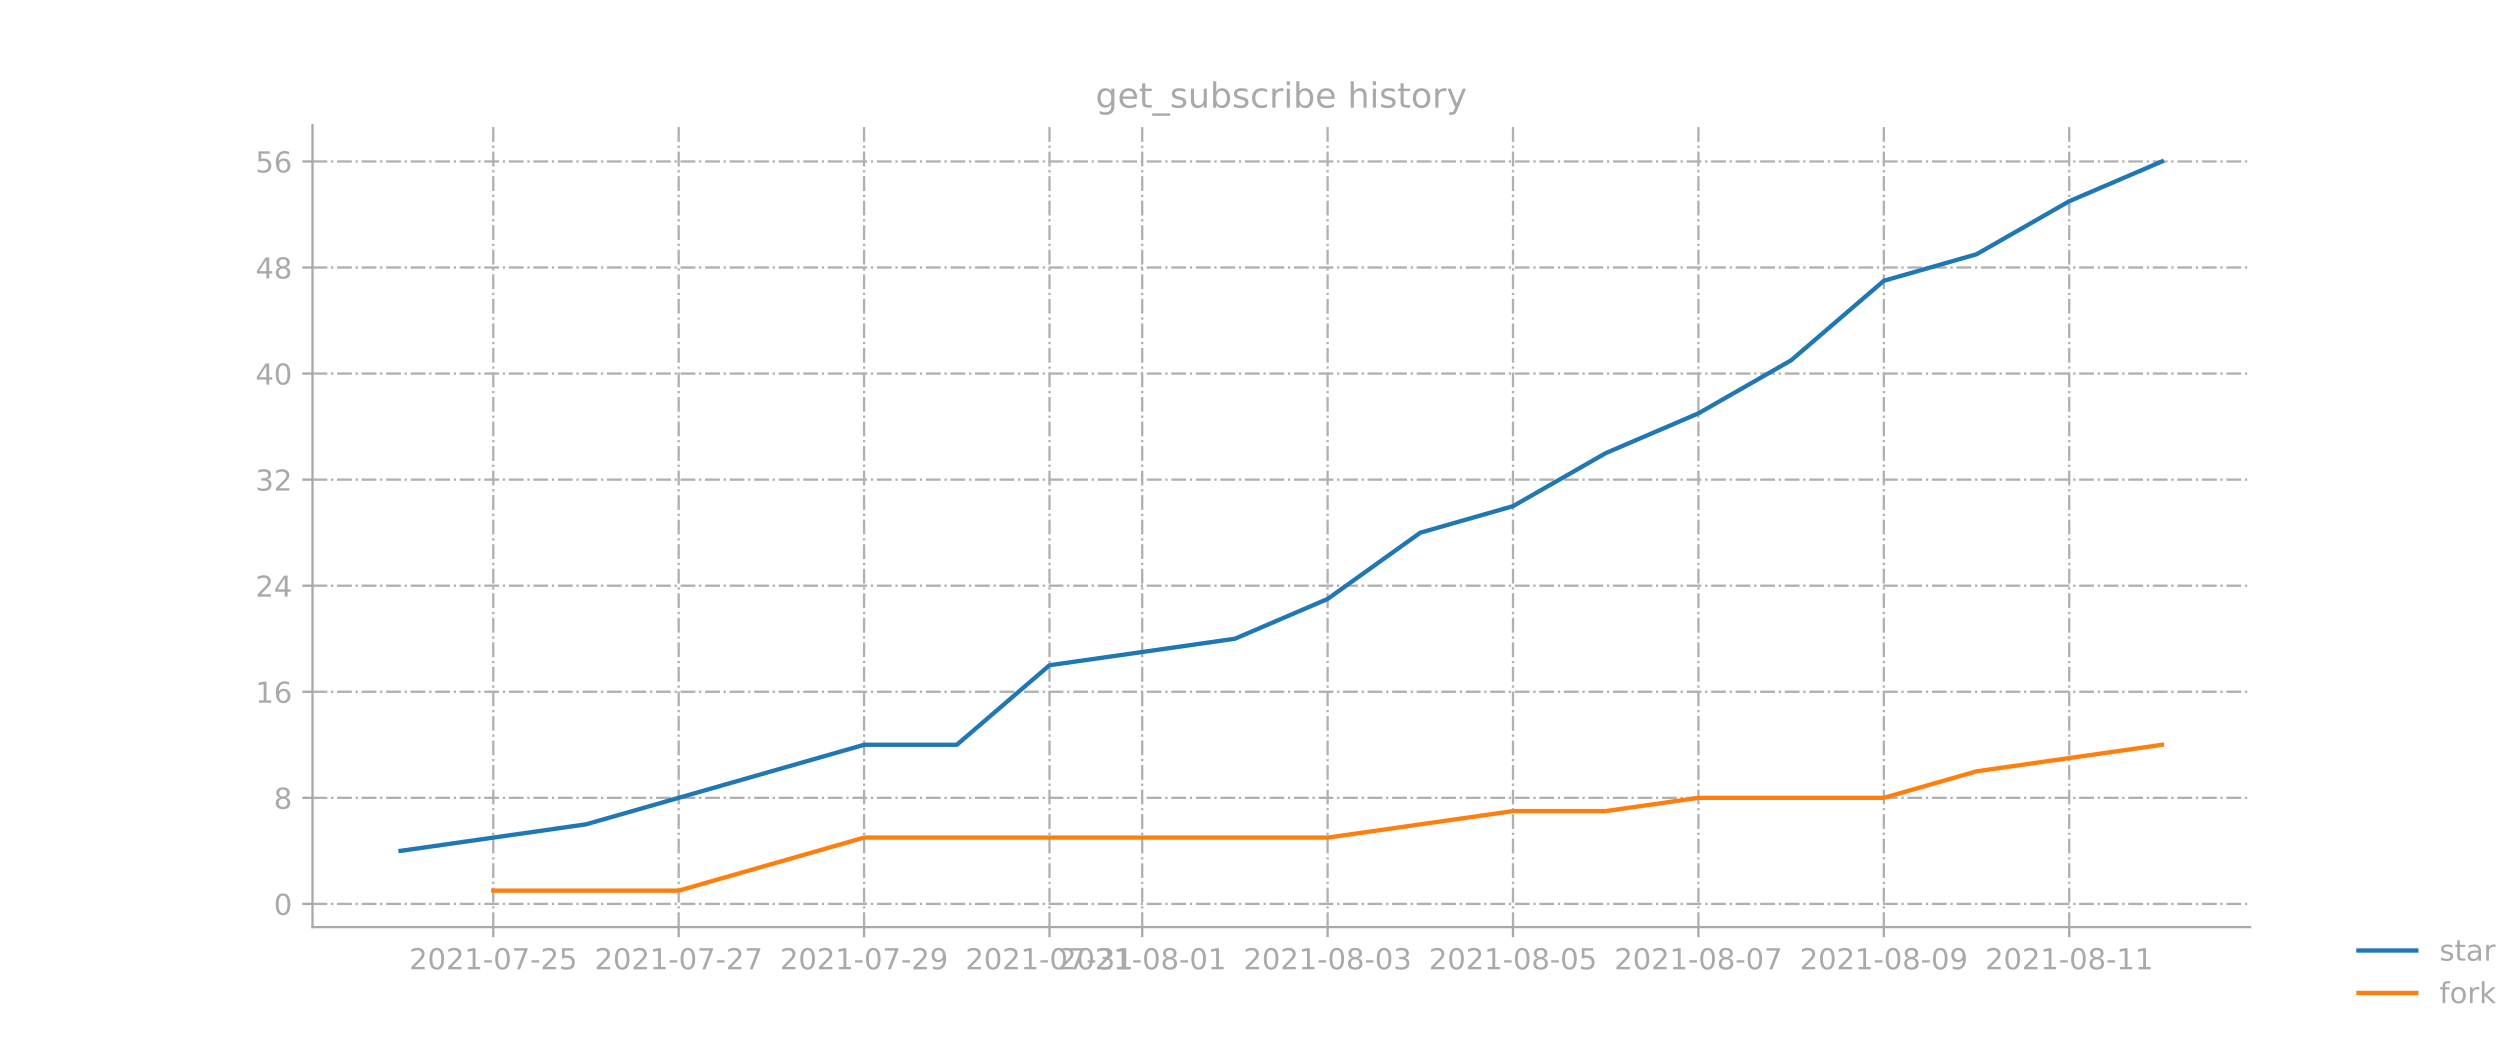
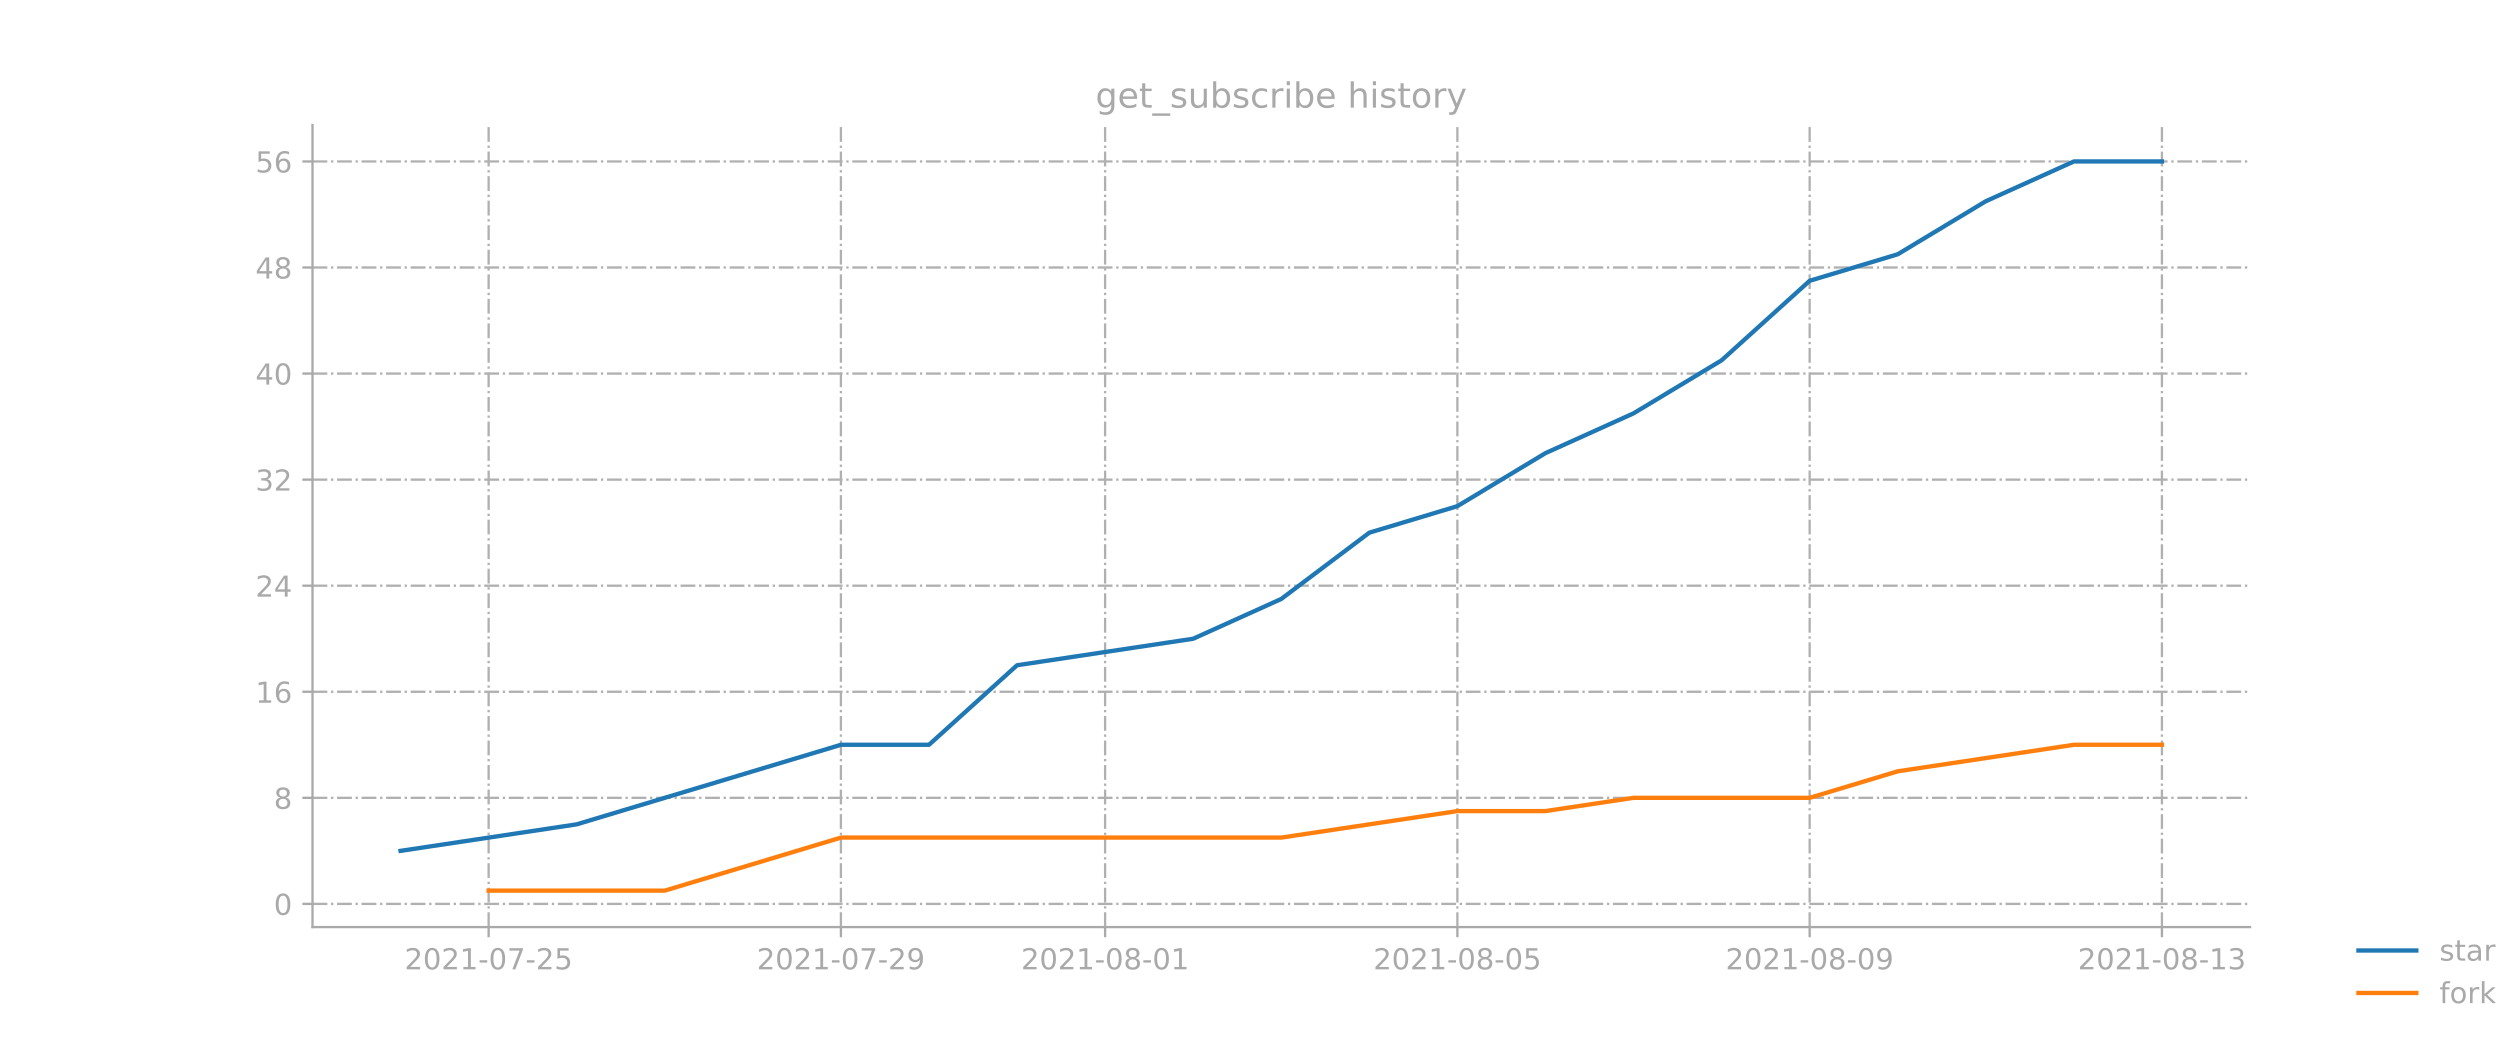
<svg xmlns="http://www.w3.org/2000/svg" xmlns:xlink="http://www.w3.org/1999/xlink" height="360pt" version="1.1" viewBox="0 0 864 360" width="864pt">
  <defs>
    <style type="text/css">*{stroke-linecap:butt;stroke-linejoin:round;}</style>
  </defs>
  <g id="figure_1">
    <g id="patch_1">
      <path d="M 0 360  L 864 360  L 864 0  L 0 0  z " style="fill:none;opacity:0;" />
    </g>
    <g id="axes_1">
      <g id="patch_2">
        <path d="M 108 320.4  L 777.6 320.4  L 777.6 43.2  L 108 43.2  z " style="fill:none;opacity:0;" />
      </g>
      <g id="matplotlib.axis_1">
        <g id="xtick_1">
          <g id="line2d_1">
-             <path clip-path="url(#p964bdf2695)" d="M 170.475 320.4  L 170.475 43.2  " style="fill:none;stroke:#b0b0b0;stroke-dasharray:5.12,1.28,0.8,1.28;stroke-dashoffset:0;stroke-width:0.8;" />
+             <path clip-path="url(#p7222d922f2)" d="M 168.873 320.4  L 168.873 43.2  " style="fill:none;stroke:#b0b0b0;stroke-dasharray:5.12,1.28,0.8,1.28;stroke-dashoffset:0;stroke-width:0.8;" />
          </g>
          <g id="line2d_2">
            <defs>
-               <path d="M 0 0  L 0 3.5  " id="m63ff0eae52" style="stroke:#a9a9a9;stroke-width:0.8;" />
+               <path d="M 0 0  L 0 3.5  " id="m8712dd40a4" style="stroke:#a9a9a9;stroke-width:0.8;" />
            </defs>
            <g>
-               <use style="fill:#a9a9a9;stroke:#a9a9a9;stroke-width:0.8;" x="170.475" xlink:href="#m63ff0eae52" y="320.4" />
+               <use style="fill:#a9a9a9;stroke:#a9a9a9;stroke-width:0.8;" x="168.873" xlink:href="#m8712dd40a4" y="320.4" />
            </g>
          </g>
          <g id="text_1">
-             <g style="fill:#a9a9a9;" transform="translate(141.4168 334.9984)scale(0.1 -0.1)">
+             <g style="fill:#a9a9a9;" transform="translate(139.8149 334.9984)scale(0.1 -0.1)">
              <defs>
                <path d="M 1228 531  L 3431 531  L 3431 0  L 469 0  L 469 531  Q 828 903 1448 1529  Q 2069 2156 2228 2338  Q 2531 2678 2651 2914  Q 2772 3150 2772 3378  Q 2772 3750 2511 3984  Q 2250 4219 1831 4219  Q 1534 4219 1204 4116  Q 875 4013 500 3803  L 500 4441  Q 881 4594 1212 4672  Q 1544 4750 1819 4750  Q 2544 4750 2975 4387  Q 3406 4025 3406 3419  Q 3406 3131 3298 2873  Q 3191 2616 2906 2266  Q 2828 2175 2409 1742  Q 1991 1309 1228 531  z " id="DejaVuSans-32" transform="scale(0.015625)" />
                <path d="M 2034 4250  Q 1547 4250 1301 3770  Q 1056 3291 1056 2328  Q 1056 1369 1301 889  Q 1547 409 2034 409  Q 2525 409 2770 889  Q 3016 1369 3016 2328  Q 3016 3291 2770 3770  Q 2525 4250 2034 4250  z M 2034 4750  Q 2819 4750 3233 4129  Q 3647 3509 3647 2328  Q 3647 1150 3233 529  Q 2819 -91 2034 -91  Q 1250 -91 836 529  Q 422 1150 422 2328  Q 422 3509 836 4129  Q 1250 4750 2034 4750  z " id="DejaVuSans-30" transform="scale(0.015625)" />
                <path d="M 794 531  L 1825 531  L 1825 4091  L 703 3866  L 703 4441  L 1819 4666  L 2450 4666  L 2450 531  L 3481 531  L 3481 0  L 794 0  L 794 531  z " id="DejaVuSans-31" transform="scale(0.015625)" />
                <path d="M 313 2009  L 1997 2009  L 1997 1497  L 313 1497  L 313 2009  z " id="DejaVuSans-2d" transform="scale(0.015625)" />
                <path d="M 525 4666  L 3525 4666  L 3525 4397  L 1831 0  L 1172 0  L 2766 4134  L 525 4134  L 525 4666  z " id="DejaVuSans-37" transform="scale(0.015625)" />
                <path d="M 691 4666  L 3169 4666  L 3169 4134  L 1269 4134  L 1269 2991  Q 1406 3038 1543 3061  Q 1681 3084 1819 3084  Q 2600 3084 3056 2656  Q 3513 2228 3513 1497  Q 3513 744 3044 326  Q 2575 -91 1722 -91  Q 1428 -91 1123 -41  Q 819 9 494 109  L 494 744  Q 775 591 1075 516  Q 1375 441 1709 441  Q 2250 441 2565 725  Q 2881 1009 2881 1497  Q 2881 1984 2565 2268  Q 2250 2553 1709 2553  Q 1456 2553 1204 2497  Q 953 2441 691 2322  L 691 4666  z " id="DejaVuSans-35" transform="scale(0.015625)" />
              </defs>
              <use xlink:href="#DejaVuSans-32" />
              <use x="63.623" xlink:href="#DejaVuSans-30" />
              <use x="127.246" xlink:href="#DejaVuSans-32" />
              <use x="190.869" xlink:href="#DejaVuSans-31" />
              <use x="254.492" xlink:href="#DejaVuSans-2d" />
              <use x="290.576" xlink:href="#DejaVuSans-30" />
              <use x="354.199" xlink:href="#DejaVuSans-37" />
              <use x="417.822" xlink:href="#DejaVuSans-2d" />
              <use x="453.906" xlink:href="#DejaVuSans-32" />
              <use x="517.529" xlink:href="#DejaVuSans-35" />
            </g>
          </g>
        </g>
        <g id="xtick_2">
          <g id="line2d_3">
-             <path clip-path="url(#p964bdf2695)" d="M 234.551 320.4  L 234.551 43.2  " style="fill:none;stroke:#b0b0b0;stroke-dasharray:5.12,1.28,0.8,1.28;stroke-dashoffset:0;stroke-width:0.8;" />
+             <path clip-path="url(#p7222d922f2)" d="M 290.618 320.4  L 290.618 43.2  " style="fill:none;stroke:#b0b0b0;stroke-dasharray:5.12,1.28,0.8,1.28;stroke-dashoffset:0;stroke-width:0.8;" />
          </g>
          <g id="line2d_4">
            <g>
-               <use style="fill:#a9a9a9;stroke:#a9a9a9;stroke-width:0.8;" x="234.551" xlink:href="#m63ff0eae52" y="320.4" />
+               <use style="fill:#a9a9a9;stroke:#a9a9a9;stroke-width:0.8;" x="290.618" xlink:href="#m8712dd40a4" y="320.4" />
            </g>
          </g>
          <g id="text_2">
-             <g style="fill:#a9a9a9;" transform="translate(205.4934 334.9984)scale(0.1 -0.1)">
+             <g style="fill:#a9a9a9;" transform="translate(261.5604 334.9984)scale(0.1 -0.1)">
+               <defs>
+                 <path d="M 703 97  L 703 672  Q 941 559 1184 500  Q 1428 441 1663 441  Q 2288 441 2617 861  Q 2947 1281 2994 2138  Q 2813 1869 2534 1725  Q 2256 1581 1919 1581  Q 1219 1581 811 2004  Q 403 2428 403 3163  Q 403 3881 828 4315  Q 1253 4750 1959 4750  Q 2769 4750 3195 4129  Q 3622 3509 3622 2328  Q 3622 1225 3098 567  Q 2575 -91 1691 -91  Q 1453 -91 1209 -44  Q 966 3 703 97  z M 1959 2075  Q 2384 2075 2632 2365  Q 2881 2656 2881 3163  Q 2881 3666 2632 3958  Q 2384 4250 1959 4250  Q 1534 4250 1286 3958  Q 1038 3666 1038 3163  Q 1038 2656 1286 2365  Q 1534 2075 1959 2075  z " id="DejaVuSans-39" transform="scale(0.015625)" />
+               </defs>
              <use xlink:href="#DejaVuSans-32" />
              <use x="63.623" xlink:href="#DejaVuSans-30" />
              <use x="127.246" xlink:href="#DejaVuSans-32" />
              <use x="190.869" xlink:href="#DejaVuSans-31" />
              <use x="254.492" xlink:href="#DejaVuSans-2d" />
              <use x="290.576" xlink:href="#DejaVuSans-30" />
              <use x="354.199" xlink:href="#DejaVuSans-37" />
              <use x="417.822" xlink:href="#DejaVuSans-2d" />
              <use x="453.906" xlink:href="#DejaVuSans-32" />
-               <use x="517.529" xlink:href="#DejaVuSans-37" />
+               <use x="517.529" xlink:href="#DejaVuSans-39" />
            </g>
          </g>
        </g>
        <g id="xtick_3">
          <g id="line2d_5">
-             <path clip-path="url(#p964bdf2695)" d="M 298.628 320.4  L 298.628 43.2  " style="fill:none;stroke:#b0b0b0;stroke-dasharray:5.12,1.28,0.8,1.28;stroke-dashoffset:0;stroke-width:0.8;" />
+             <path clip-path="url(#p7222d922f2)" d="M 381.927 320.4  L 381.927 43.2  " style="fill:none;stroke:#b0b0b0;stroke-dasharray:5.12,1.28,0.8,1.28;stroke-dashoffset:0;stroke-width:0.8;" />
          </g>
          <g id="line2d_6">
            <g>
-               <use style="fill:#a9a9a9;stroke:#a9a9a9;stroke-width:0.8;" x="298.628" xlink:href="#m63ff0eae52" y="320.4" />
+               <use style="fill:#a9a9a9;stroke:#a9a9a9;stroke-width:0.8;" x="381.927" xlink:href="#m8712dd40a4" y="320.4" />
            </g>
          </g>
          <g id="text_3">
-             <g style="fill:#a9a9a9;" transform="translate(269.5699 334.9984)scale(0.1 -0.1)">
-               <defs>
-                 <path d="M 703 97  L 703 672  Q 941 559 1184 500  Q 1428 441 1663 441  Q 2288 441 2617 861  Q 2947 1281 2994 2138  Q 2813 1869 2534 1725  Q 2256 1581 1919 1581  Q 1219 1581 811 2004  Q 403 2428 403 3163  Q 403 3881 828 4315  Q 1253 4750 1959 4750  Q 2769 4750 3195 4129  Q 3622 3509 3622 2328  Q 3622 1225 3098 567  Q 2575 -91 1691 -91  Q 1453 -91 1209 -44  Q 966 3 703 97  z M 1959 2075  Q 2384 2075 2632 2365  Q 2881 2656 2881 3163  Q 2881 3666 2632 3958  Q 2384 4250 1959 4250  Q 1534 4250 1286 3958  Q 1038 3666 1038 3163  Q 1038 2656 1286 2365  Q 1534 2075 1959 2075  z " id="DejaVuSans-39" transform="scale(0.015625)" />
-               </defs>
-               <use xlink:href="#DejaVuSans-32" />
-               <use x="63.623" xlink:href="#DejaVuSans-30" />
-               <use x="127.246" xlink:href="#DejaVuSans-32" />
-               <use x="190.869" xlink:href="#DejaVuSans-31" />
-               <use x="254.492" xlink:href="#DejaVuSans-2d" />
-               <use x="290.576" xlink:href="#DejaVuSans-30" />
-               <use x="354.199" xlink:href="#DejaVuSans-37" />
-               <use x="417.822" xlink:href="#DejaVuSans-2d" />
-               <use x="453.906" xlink:href="#DejaVuSans-32" />
-               <use x="517.529" xlink:href="#DejaVuSans-39" />
+             <g style="fill:#a9a9a9;" transform="translate(352.8695 334.9984)scale(0.1 -0.1)">
+               <defs>
+                 <path d="M 2034 2216  Q 1584 2216 1326 1975  Q 1069 1734 1069 1313  Q 1069 891 1326 650  Q 1584 409 2034 409  Q 2484 409 2743 651  Q 3003 894 3003 1313  Q 3003 1734 2745 1975  Q 2488 2216 2034 2216  z M 1403 2484  Q 997 2584 770 2862  Q 544 3141 544 3541  Q 544 4100 942 4425  Q 1341 4750 2034 4750  Q 2731 4750 3128 4425  Q 3525 4100 3525 3541  Q 3525 3141 3298 2862  Q 3072 2584 2669 2484  Q 3125 2378 3379 2068  Q 3634 1759 3634 1313  Q 3634 634 3220 271  Q 2806 -91 2034 -91  Q 1263 -91 848 271  Q 434 634 434 1313  Q 434 1759 690 2068  Q 947 2378 1403 2484  z M 1172 3481  Q 1172 3119 1398 2916  Q 1625 2713 2034 2713  Q 2441 2713 2670 2916  Q 2900 3119 2900 3481  Q 2900 3844 2670 4047  Q 2441 4250 2034 4250  Q 1625 4250 1398 4047  Q 1172 3844 1172 3481  z " id="DejaVuSans-38" transform="scale(0.015625)" />
+               </defs>
+               <use xlink:href="#DejaVuSans-32" />
+               <use x="63.623" xlink:href="#DejaVuSans-30" />
+               <use x="127.246" xlink:href="#DejaVuSans-32" />
+               <use x="190.869" xlink:href="#DejaVuSans-31" />
+               <use x="254.492" xlink:href="#DejaVuSans-2d" />
+               <use x="290.576" xlink:href="#DejaVuSans-30" />
+               <use x="354.199" xlink:href="#DejaVuSans-38" />
+               <use x="417.822" xlink:href="#DejaVuSans-2d" />
+               <use x="453.906" xlink:href="#DejaVuSans-30" />
+               <use x="517.529" xlink:href="#DejaVuSans-31" />
            </g>
          </g>
        </g>
        <g id="xtick_4">
          <g id="line2d_7">
-             <path clip-path="url(#p964bdf2695)" d="M 362.704 320.4  L 362.704 43.2  " style="fill:none;stroke:#b0b0b0;stroke-dasharray:5.12,1.28,0.8,1.28;stroke-dashoffset:0;stroke-width:0.8;" />
+             <path clip-path="url(#p7222d922f2)" d="M 503.673 320.4  L 503.673 43.2  " style="fill:none;stroke:#b0b0b0;stroke-dasharray:5.12,1.28,0.8,1.28;stroke-dashoffset:0;stroke-width:0.8;" />
          </g>
          <g id="line2d_8">
            <g>
-               <use style="fill:#a9a9a9;stroke:#a9a9a9;stroke-width:0.8;" x="362.704" xlink:href="#m63ff0eae52" y="320.4" />
+               <use style="fill:#a9a9a9;stroke:#a9a9a9;stroke-width:0.8;" x="503.673" xlink:href="#m8712dd40a4" y="320.4" />
            </g>
          </g>
          <g id="text_4">
-             <g style="fill:#a9a9a9;" transform="translate(333.6465 334.9984)scale(0.1 -0.1)">
-               <defs>
-                 <path d="M 2597 2516  Q 3050 2419 3304 2112  Q 3559 1806 3559 1356  Q 3559 666 3084 287  Q 2609 -91 1734 -91  Q 1441 -91 1130 -33  Q 819 25 488 141  L 488 750  Q 750 597 1062 519  Q 1375 441 1716 441  Q 2309 441 2620 675  Q 2931 909 2931 1356  Q 2931 1769 2642 2001  Q 2353 2234 1838 2234  L 1294 2234  L 1294 2753  L 1863 2753  Q 2328 2753 2575 2939  Q 2822 3125 2822 3475  Q 2822 3834 2567 4026  Q 2313 4219 1838 4219  Q 1578 4219 1281 4162  Q 984 4106 628 3988  L 628 4550  Q 988 4650 1302 4700  Q 1616 4750 1894 4750  Q 2613 4750 3031 4423  Q 3450 4097 3450 3541  Q 3450 3153 3228 2886  Q 3006 2619 2597 2516  z " id="DejaVuSans-33" transform="scale(0.015625)" />
-               </defs>
-               <use xlink:href="#DejaVuSans-32" />
-               <use x="63.623" xlink:href="#DejaVuSans-30" />
-               <use x="127.246" xlink:href="#DejaVuSans-32" />
-               <use x="190.869" xlink:href="#DejaVuSans-31" />
-               <use x="254.492" xlink:href="#DejaVuSans-2d" />
-               <use x="290.576" xlink:href="#DejaVuSans-30" />
-               <use x="354.199" xlink:href="#DejaVuSans-37" />
-               <use x="417.822" xlink:href="#DejaVuSans-2d" />
-               <use x="453.906" xlink:href="#DejaVuSans-33" />
-               <use x="517.529" xlink:href="#DejaVuSans-31" />
+             <g style="fill:#a9a9a9;" transform="translate(474.6149 334.9984)scale(0.1 -0.1)">
+               <use xlink:href="#DejaVuSans-32" />
+               <use x="63.623" xlink:href="#DejaVuSans-30" />
+               <use x="127.246" xlink:href="#DejaVuSans-32" />
+               <use x="190.869" xlink:href="#DejaVuSans-31" />
+               <use x="254.492" xlink:href="#DejaVuSans-2d" />
+               <use x="290.576" xlink:href="#DejaVuSans-30" />
+               <use x="354.199" xlink:href="#DejaVuSans-38" />
+               <use x="417.822" xlink:href="#DejaVuSans-2d" />
+               <use x="453.906" xlink:href="#DejaVuSans-30" />
+               <use x="517.529" xlink:href="#DejaVuSans-35" />
            </g>
          </g>
        </g>
        <g id="xtick_5">
          <g id="line2d_9">
-             <path clip-path="url(#p964bdf2695)" d="M 394.743 320.4  L 394.743 43.2  " style="fill:none;stroke:#b0b0b0;stroke-dasharray:5.12,1.28,0.8,1.28;stroke-dashoffset:0;stroke-width:0.8;" />
+             <path clip-path="url(#p7222d922f2)" d="M 625.418 320.4  L 625.418 43.2  " style="fill:none;stroke:#b0b0b0;stroke-dasharray:5.12,1.28,0.8,1.28;stroke-dashoffset:0;stroke-width:0.8;" />
          </g>
          <g id="line2d_10">
            <g>
-               <use style="fill:#a9a9a9;stroke:#a9a9a9;stroke-width:0.8;" x="394.743" xlink:href="#m63ff0eae52" y="320.4" />
+               <use style="fill:#a9a9a9;stroke:#a9a9a9;stroke-width:0.8;" x="625.418" xlink:href="#m8712dd40a4" y="320.4" />
            </g>
          </g>
          <g id="text_5">
-             <g style="fill:#a9a9a9;" transform="translate(365.6848 334.9984)scale(0.1 -0.1)">
-               <defs>
-                 <path d="M 2034 2216  Q 1584 2216 1326 1975  Q 1069 1734 1069 1313  Q 1069 891 1326 650  Q 1584 409 2034 409  Q 2484 409 2743 651  Q 3003 894 3003 1313  Q 3003 1734 2745 1975  Q 2488 2216 2034 2216  z M 1403 2484  Q 997 2584 770 2862  Q 544 3141 544 3541  Q 544 4100 942 4425  Q 1341 4750 2034 4750  Q 2731 4750 3128 4425  Q 3525 4100 3525 3541  Q 3525 3141 3298 2862  Q 3072 2584 2669 2484  Q 3125 2378 3379 2068  Q 3634 1759 3634 1313  Q 3634 634 3220 271  Q 2806 -91 2034 -91  Q 1263 -91 848 271  Q 434 634 434 1313  Q 434 1759 690 2068  Q 947 2378 1403 2484  z M 1172 3481  Q 1172 3119 1398 2916  Q 1625 2713 2034 2713  Q 2441 2713 2670 2916  Q 2900 3119 2900 3481  Q 2900 3844 2670 4047  Q 2441 4250 2034 4250  Q 1625 4250 1398 4047  Q 1172 3844 1172 3481  z " id="DejaVuSans-38" transform="scale(0.015625)" />
-               </defs>
+             <g style="fill:#a9a9a9;" transform="translate(596.3604 334.9984)scale(0.1 -0.1)">
              <use xlink:href="#DejaVuSans-32" />
              <use x="63.623" xlink:href="#DejaVuSans-30" />
              <use x="127.246" xlink:href="#DejaVuSans-32" />
              <use x="190.869" xlink:href="#DejaVuSans-31" />
              <use x="254.492" xlink:href="#DejaVuSans-2d" />
              <use x="290.576" xlink:href="#DejaVuSans-30" />
              <use x="354.199" xlink:href="#DejaVuSans-38" />
              <use x="417.822" xlink:href="#DejaVuSans-2d" />
              <use x="453.906" xlink:href="#DejaVuSans-30" />
-               <use x="517.529" xlink:href="#DejaVuSans-31" />
+               <use x="517.529" xlink:href="#DejaVuSans-39" />
            </g>
          </g>
        </g>
        <g id="xtick_6">
          <g id="line2d_11">
-             <path clip-path="url(#p964bdf2695)" d="M 458.819 320.4  L 458.819 43.2  " style="fill:none;stroke:#b0b0b0;stroke-dasharray:5.12,1.28,0.8,1.28;stroke-dashoffset:0;stroke-width:0.8;" />
+             <path clip-path="url(#p7222d922f2)" d="M 747.164 320.4  L 747.164 43.2  " style="fill:none;stroke:#b0b0b0;stroke-dasharray:5.12,1.28,0.8,1.28;stroke-dashoffset:0;stroke-width:0.8;" />
          </g>
          <g id="line2d_12">
            <g>
-               <use style="fill:#a9a9a9;stroke:#a9a9a9;stroke-width:0.8;" x="458.819" xlink:href="#m63ff0eae52" y="320.4" />
+               <use style="fill:#a9a9a9;stroke:#a9a9a9;stroke-width:0.8;" x="747.164" xlink:href="#m8712dd40a4" y="320.4" />
            </g>
          </g>
          <g id="text_6">
-             <g style="fill:#a9a9a9;" transform="translate(429.7613 334.9984)scale(0.1 -0.1)">
+             <g style="fill:#a9a9a9;" transform="translate(718.1058 334.9984)scale(0.1 -0.1)">
+               <defs>
+                 <path d="M 2597 2516  Q 3050 2419 3304 2112  Q 3559 1806 3559 1356  Q 3559 666 3084 287  Q 2609 -91 1734 -91  Q 1441 -91 1130 -33  Q 819 25 488 141  L 488 750  Q 750 597 1062 519  Q 1375 441 1716 441  Q 2309 441 2620 675  Q 2931 909 2931 1356  Q 2931 1769 2642 2001  Q 2353 2234 1838 2234  L 1294 2234  L 1294 2753  L 1863 2753  Q 2328 2753 2575 2939  Q 2822 3125 2822 3475  Q 2822 3834 2567 4026  Q 2313 4219 1838 4219  Q 1578 4219 1281 4162  Q 984 4106 628 3988  L 628 4550  Q 988 4650 1302 4700  Q 1616 4750 1894 4750  Q 2613 4750 3031 4423  Q 3450 4097 3450 3541  Q 3450 3153 3228 2886  Q 3006 2619 2597 2516  z " id="DejaVuSans-33" transform="scale(0.015625)" />
+               </defs>
              <use xlink:href="#DejaVuSans-32" />
              <use x="63.623" xlink:href="#DejaVuSans-30" />
              <use x="127.246" xlink:href="#DejaVuSans-32" />
              <use x="190.869" xlink:href="#DejaVuSans-31" />
              <use x="254.492" xlink:href="#DejaVuSans-2d" />
              <use x="290.576" xlink:href="#DejaVuSans-30" />
              <use x="354.199" xlink:href="#DejaVuSans-38" />
              <use x="417.822" xlink:href="#DejaVuSans-2d" />
-               <use x="453.906" xlink:href="#DejaVuSans-30" />
+               <use x="453.906" xlink:href="#DejaVuSans-31" />
              <use x="517.529" xlink:href="#DejaVuSans-33" />
-             </g>
-           </g>
-         </g>
-         <g id="xtick_7">
-           <g id="line2d_13">
-             <path clip-path="url(#p964bdf2695)" d="M 522.896 320.4  L 522.896 43.2  " style="fill:none;stroke:#b0b0b0;stroke-dasharray:5.12,1.28,0.8,1.28;stroke-dashoffset:0;stroke-width:0.8;" />
-           </g>
-           <g id="line2d_14">
-             <g>
-               <use style="fill:#a9a9a9;stroke:#a9a9a9;stroke-width:0.8;" x="522.896" xlink:href="#m63ff0eae52" y="320.4" />
-             </g>
-           </g>
-           <g id="text_7">
-             <g style="fill:#a9a9a9;" transform="translate(493.8379 334.9984)scale(0.1 -0.1)">
-               <use xlink:href="#DejaVuSans-32" />
-               <use x="63.623" xlink:href="#DejaVuSans-30" />
-               <use x="127.246" xlink:href="#DejaVuSans-32" />
-               <use x="190.869" xlink:href="#DejaVuSans-31" />
-               <use x="254.492" xlink:href="#DejaVuSans-2d" />
-               <use x="290.576" xlink:href="#DejaVuSans-30" />
-               <use x="354.199" xlink:href="#DejaVuSans-38" />
-               <use x="417.822" xlink:href="#DejaVuSans-2d" />
-               <use x="453.906" xlink:href="#DejaVuSans-30" />
-               <use x="517.529" xlink:href="#DejaVuSans-35" />
-             </g>
-           </g>
-         </g>
-         <g id="xtick_8">
-           <g id="line2d_15">
-             <path clip-path="url(#p964bdf2695)" d="M 586.972 320.4  L 586.972 43.2  " style="fill:none;stroke:#b0b0b0;stroke-dasharray:5.12,1.28,0.8,1.28;stroke-dashoffset:0;stroke-width:0.8;" />
-           </g>
-           <g id="line2d_16">
-             <g>
-               <use style="fill:#a9a9a9;stroke:#a9a9a9;stroke-width:0.8;" x="586.972" xlink:href="#m63ff0eae52" y="320.4" />
-             </g>
-           </g>
-           <g id="text_8">
-             <g style="fill:#a9a9a9;" transform="translate(557.9144 334.9984)scale(0.1 -0.1)">
-               <use xlink:href="#DejaVuSans-32" />
-               <use x="63.623" xlink:href="#DejaVuSans-30" />
-               <use x="127.246" xlink:href="#DejaVuSans-32" />
-               <use x="190.869" xlink:href="#DejaVuSans-31" />
-               <use x="254.492" xlink:href="#DejaVuSans-2d" />
-               <use x="290.576" xlink:href="#DejaVuSans-30" />
-               <use x="354.199" xlink:href="#DejaVuSans-38" />
-               <use x="417.822" xlink:href="#DejaVuSans-2d" />
-               <use x="453.906" xlink:href="#DejaVuSans-30" />
-               <use x="517.529" xlink:href="#DejaVuSans-37" />
-             </g>
-           </g>
-         </g>
-         <g id="xtick_9">
-           <g id="line2d_17">
-             <path clip-path="url(#p964bdf2695)" d="M 651.049 320.4  L 651.049 43.2  " style="fill:none;stroke:#b0b0b0;stroke-dasharray:5.12,1.28,0.8,1.28;stroke-dashoffset:0;stroke-width:0.8;" />
-           </g>
-           <g id="line2d_18">
-             <g>
-               <use style="fill:#a9a9a9;stroke:#a9a9a9;stroke-width:0.8;" x="651.049" xlink:href="#m63ff0eae52" y="320.4" />
-             </g>
-           </g>
-           <g id="text_9">
-             <g style="fill:#a9a9a9;" transform="translate(621.991 334.9984)scale(0.1 -0.1)">
-               <use xlink:href="#DejaVuSans-32" />
-               <use x="63.623" xlink:href="#DejaVuSans-30" />
-               <use x="127.246" xlink:href="#DejaVuSans-32" />
-               <use x="190.869" xlink:href="#DejaVuSans-31" />
-               <use x="254.492" xlink:href="#DejaVuSans-2d" />
-               <use x="290.576" xlink:href="#DejaVuSans-30" />
-               <use x="354.199" xlink:href="#DejaVuSans-38" />
-               <use x="417.822" xlink:href="#DejaVuSans-2d" />
-               <use x="453.906" xlink:href="#DejaVuSans-30" />
-               <use x="517.529" xlink:href="#DejaVuSans-39" />
-             </g>
-           </g>
-         </g>
-         <g id="xtick_10">
-           <g id="line2d_19">
-             <path clip-path="url(#p964bdf2695)" d="M 715.125 320.4  L 715.125 43.2  " style="fill:none;stroke:#b0b0b0;stroke-dasharray:5.12,1.28,0.8,1.28;stroke-dashoffset:0;stroke-width:0.8;" />
-           </g>
-           <g id="line2d_20">
-             <g>
-               <use style="fill:#a9a9a9;stroke:#a9a9a9;stroke-width:0.8;" x="715.125" xlink:href="#m63ff0eae52" y="320.4" />
-             </g>
-           </g>
-           <g id="text_10">
-             <g style="fill:#a9a9a9;" transform="translate(686.0675 334.9984)scale(0.1 -0.1)">
-               <use xlink:href="#DejaVuSans-32" />
-               <use x="63.623" xlink:href="#DejaVuSans-30" />
-               <use x="127.246" xlink:href="#DejaVuSans-32" />
-               <use x="190.869" xlink:href="#DejaVuSans-31" />
-               <use x="254.492" xlink:href="#DejaVuSans-2d" />
-               <use x="290.576" xlink:href="#DejaVuSans-30" />
-               <use x="354.199" xlink:href="#DejaVuSans-38" />
-               <use x="417.822" xlink:href="#DejaVuSans-2d" />
-               <use x="453.906" xlink:href="#DejaVuSans-31" />
-               <use x="517.529" xlink:href="#DejaVuSans-31" />
            </g>
          </g>
        </g>
      </g>
      <g id="matplotlib.axis_2">
        <g id="ytick_1">
-           <g id="line2d_21">
-             <path clip-path="url(#p964bdf2695)" d="M 108 312.382  L 777.6 312.382  " style="fill:none;stroke:#b0b0b0;stroke-dasharray:5.12,1.28,0.8,1.28;stroke-dashoffset:0;stroke-width:0.8;" />
-           </g>
-           <g id="line2d_22">
+           <g id="line2d_13">
+             <path clip-path="url(#p7222d922f2)" d="M 108 312.382  L 777.6 312.382  " style="fill:none;stroke:#b0b0b0;stroke-dasharray:5.12,1.28,0.8,1.28;stroke-dashoffset:0;stroke-width:0.8;" />
+           </g>
+           <g id="line2d_14">
            <defs>
-               <path d="M 0 0  L -3.5 0  " id="m0744eee4cd" style="stroke:#a9a9a9;stroke-width:0.8;" />
+               <path d="M 0 0  L -3.5 0  " id="mc4f24f003c" style="stroke:#a9a9a9;stroke-width:0.8;" />
            </defs>
            <g>
-               <use style="fill:#a9a9a9;stroke:#a9a9a9;stroke-width:0.8;" x="108" xlink:href="#m0744eee4cd" y="312.382" />
-             </g>
-           </g>
-           <g id="text_11">
+               <use style="fill:#a9a9a9;stroke:#a9a9a9;stroke-width:0.8;" x="108" xlink:href="#mc4f24f003c" y="312.382" />
+             </g>
+           </g>
+           <g id="text_7">
            <g style="fill:#a9a9a9;" transform="translate(94.6375 316.181)scale(0.1 -0.1)">
              <use xlink:href="#DejaVuSans-30" />
            </g>
          </g>
        </g>
        <g id="ytick_2">
-           <g id="line2d_23">
-             <path clip-path="url(#p964bdf2695)" d="M 108 275.727  L 777.6 275.727  " style="fill:none;stroke:#b0b0b0;stroke-dasharray:5.12,1.28,0.8,1.28;stroke-dashoffset:0;stroke-width:0.8;" />
-           </g>
-           <g id="line2d_24">
-             <g>
-               <use style="fill:#a9a9a9;stroke:#a9a9a9;stroke-width:0.8;" x="108" xlink:href="#m0744eee4cd" y="275.727" />
-             </g>
-           </g>
-           <g id="text_12">
+           <g id="line2d_15">
+             <path clip-path="url(#p7222d922f2)" d="M 108 275.727  L 777.6 275.727  " style="fill:none;stroke:#b0b0b0;stroke-dasharray:5.12,1.28,0.8,1.28;stroke-dashoffset:0;stroke-width:0.8;" />
+           </g>
+           <g id="line2d_16">
+             <g>
+               <use style="fill:#a9a9a9;stroke:#a9a9a9;stroke-width:0.8;" x="108" xlink:href="#mc4f24f003c" y="275.727" />
+             </g>
+           </g>
+           <g id="text_8">
            <g style="fill:#a9a9a9;" transform="translate(94.6375 279.5265)scale(0.1 -0.1)">
              <use xlink:href="#DejaVuSans-38" />
            </g>
          </g>
        </g>
        <g id="ytick_3">
-           <g id="line2d_25">
-             <path clip-path="url(#p964bdf2695)" d="M 108 239.073  L 777.6 239.073  " style="fill:none;stroke:#b0b0b0;stroke-dasharray:5.12,1.28,0.8,1.28;stroke-dashoffset:0;stroke-width:0.8;" />
-           </g>
-           <g id="line2d_26">
-             <g>
-               <use style="fill:#a9a9a9;stroke:#a9a9a9;stroke-width:0.8;" x="108" xlink:href="#m0744eee4cd" y="239.073" />
-             </g>
-           </g>
-           <g id="text_13">
+           <g id="line2d_17">
+             <path clip-path="url(#p7222d922f2)" d="M 108 239.073  L 777.6 239.073  " style="fill:none;stroke:#b0b0b0;stroke-dasharray:5.12,1.28,0.8,1.28;stroke-dashoffset:0;stroke-width:0.8;" />
+           </g>
+           <g id="line2d_18">
+             <g>
+               <use style="fill:#a9a9a9;stroke:#a9a9a9;stroke-width:0.8;" x="108" xlink:href="#mc4f24f003c" y="239.073" />
+             </g>
+           </g>
+           <g id="text_9">
            <g style="fill:#a9a9a9;" transform="translate(88.275 242.8719)scale(0.1 -0.1)">
              <defs>
                <path d="M 2113 2584  Q 1688 2584 1439 2293  Q 1191 2003 1191 1497  Q 1191 994 1439 701  Q 1688 409 2113 409  Q 2538 409 2786 701  Q 3034 994 3034 1497  Q 3034 2003 2786 2293  Q 2538 2584 2113 2584  z M 3366 4563  L 3366 3988  Q 3128 4100 2886 4159  Q 2644 4219 2406 4219  Q 1781 4219 1451 3797  Q 1122 3375 1075 2522  Q 1259 2794 1537 2939  Q 1816 3084 2150 3084  Q 2853 3084 3261 2657  Q 3669 2231 3669 1497  Q 3669 778 3244 343  Q 2819 -91 2113 -91  Q 1303 -91 875 529  Q 447 1150 447 2328  Q 447 3434 972 4092  Q 1497 4750 2381 4750  Q 2619 4750 2861 4703  Q 3103 4656 3366 4563  z " id="DejaVuSans-36" transform="scale(0.015625)" />
              </defs>
              <use xlink:href="#DejaVuSans-31" />
              <use x="63.623" xlink:href="#DejaVuSans-36" />
            </g>
          </g>
        </g>
        <g id="ytick_4">
-           <g id="line2d_27">
-             <path clip-path="url(#p964bdf2695)" d="M 108 202.418  L 777.6 202.418  " style="fill:none;stroke:#b0b0b0;stroke-dasharray:5.12,1.28,0.8,1.28;stroke-dashoffset:0;stroke-width:0.8;" />
-           </g>
-           <g id="line2d_28">
-             <g>
-               <use style="fill:#a9a9a9;stroke:#a9a9a9;stroke-width:0.8;" x="108" xlink:href="#m0744eee4cd" y="202.418" />
-             </g>
-           </g>
-           <g id="text_14">
+           <g id="line2d_19">
+             <path clip-path="url(#p7222d922f2)" d="M 108 202.418  L 777.6 202.418  " style="fill:none;stroke:#b0b0b0;stroke-dasharray:5.12,1.28,0.8,1.28;stroke-dashoffset:0;stroke-width:0.8;" />
+           </g>
+           <g id="line2d_20">
+             <g>
+               <use style="fill:#a9a9a9;stroke:#a9a9a9;stroke-width:0.8;" x="108" xlink:href="#mc4f24f003c" y="202.418" />
+             </g>
+           </g>
+           <g id="text_10">
            <g style="fill:#a9a9a9;" transform="translate(88.275 206.2174)scale(0.1 -0.1)">
              <defs>
                <path d="M 2419 4116  L 825 1625  L 2419 1625  L 2419 4116  z M 2253 4666  L 3047 4666  L 3047 1625  L 3713 1625  L 3713 1100  L 3047 1100  L 3047 0  L 2419 0  L 2419 1100  L 313 1100  L 313 1709  L 2253 4666  z " id="DejaVuSans-34" transform="scale(0.015625)" />
              </defs>
              <use xlink:href="#DejaVuSans-32" />
              <use x="63.623" xlink:href="#DejaVuSans-34" />
            </g>
          </g>
        </g>
        <g id="ytick_5">
-           <g id="line2d_29">
-             <path clip-path="url(#p964bdf2695)" d="M 108 165.764  L 777.6 165.764  " style="fill:none;stroke:#b0b0b0;stroke-dasharray:5.12,1.28,0.8,1.28;stroke-dashoffset:0;stroke-width:0.8;" />
-           </g>
-           <g id="line2d_30">
-             <g>
-               <use style="fill:#a9a9a9;stroke:#a9a9a9;stroke-width:0.8;" x="108" xlink:href="#m0744eee4cd" y="165.764" />
-             </g>
-           </g>
-           <g id="text_15">
+           <g id="line2d_21">
+             <path clip-path="url(#p7222d922f2)" d="M 108 165.764  L 777.6 165.764  " style="fill:none;stroke:#b0b0b0;stroke-dasharray:5.12,1.28,0.8,1.28;stroke-dashoffset:0;stroke-width:0.8;" />
+           </g>
+           <g id="line2d_22">
+             <g>
+               <use style="fill:#a9a9a9;stroke:#a9a9a9;stroke-width:0.8;" x="108" xlink:href="#mc4f24f003c" y="165.764" />
+             </g>
+           </g>
+           <g id="text_11">
            <g style="fill:#a9a9a9;" transform="translate(88.275 169.5629)scale(0.1 -0.1)">
              <use xlink:href="#DejaVuSans-33" />
              <use x="63.623" xlink:href="#DejaVuSans-32" />
            </g>
          </g>
        </g>
        <g id="ytick_6">
-           <g id="line2d_31">
-             <path clip-path="url(#p964bdf2695)" d="M 108 129.109  L 777.6 129.109  " style="fill:none;stroke:#b0b0b0;stroke-dasharray:5.12,1.28,0.8,1.28;stroke-dashoffset:0;stroke-width:0.8;" />
-           </g>
-           <g id="line2d_32">
-             <g>
-               <use style="fill:#a9a9a9;stroke:#a9a9a9;stroke-width:0.8;" x="108" xlink:href="#m0744eee4cd" y="129.109" />
-             </g>
-           </g>
-           <g id="text_16">
+           <g id="line2d_23">
+             <path clip-path="url(#p7222d922f2)" d="M 108 129.109  L 777.6 129.109  " style="fill:none;stroke:#b0b0b0;stroke-dasharray:5.12,1.28,0.8,1.28;stroke-dashoffset:0;stroke-width:0.8;" />
+           </g>
+           <g id="line2d_24">
+             <g>
+               <use style="fill:#a9a9a9;stroke:#a9a9a9;stroke-width:0.8;" x="108" xlink:href="#mc4f24f003c" y="129.109" />
+             </g>
+           </g>
+           <g id="text_12">
            <g style="fill:#a9a9a9;" transform="translate(88.275 132.9083)scale(0.1 -0.1)">
              <use xlink:href="#DejaVuSans-34" />
              <use x="63.623" xlink:href="#DejaVuSans-30" />
            </g>
          </g>
        </g>
        <g id="ytick_7">
-           <g id="line2d_33">
-             <path clip-path="url(#p964bdf2695)" d="M 108 92.455  L 777.6 92.455  " style="fill:none;stroke:#b0b0b0;stroke-dasharray:5.12,1.28,0.8,1.28;stroke-dashoffset:0;stroke-width:0.8;" />
-           </g>
-           <g id="line2d_34">
-             <g>
-               <use style="fill:#a9a9a9;stroke:#a9a9a9;stroke-width:0.8;" x="108" xlink:href="#m0744eee4cd" y="92.455" />
-             </g>
-           </g>
-           <g id="text_17">
+           <g id="line2d_25">
+             <path clip-path="url(#p7222d922f2)" d="M 108 92.455  L 777.6 92.455  " style="fill:none;stroke:#b0b0b0;stroke-dasharray:5.12,1.28,0.8,1.28;stroke-dashoffset:0;stroke-width:0.8;" />
+           </g>
+           <g id="line2d_26">
+             <g>
+               <use style="fill:#a9a9a9;stroke:#a9a9a9;stroke-width:0.8;" x="108" xlink:href="#mc4f24f003c" y="92.455" />
+             </g>
+           </g>
+           <g id="text_13">
            <g style="fill:#a9a9a9;" transform="translate(88.275 96.25376)scale(0.1 -0.1)">
              <use xlink:href="#DejaVuSans-34" />
              <use x="63.623" xlink:href="#DejaVuSans-38" />
            </g>
          </g>
        </g>
        <g id="ytick_8">
-           <g id="line2d_35">
-             <path clip-path="url(#p964bdf2695)" d="M 108 55.8  L 777.6 55.8  " style="fill:none;stroke:#b0b0b0;stroke-dasharray:5.12,1.28,0.8,1.28;stroke-dashoffset:0;stroke-width:0.8;" />
-           </g>
-           <g id="line2d_36">
-             <g>
-               <use style="fill:#a9a9a9;stroke:#a9a9a9;stroke-width:0.8;" x="108" xlink:href="#m0744eee4cd" y="55.8" />
-             </g>
-           </g>
-           <g id="text_18">
+           <g id="line2d_27">
+             <path clip-path="url(#p7222d922f2)" d="M 108 55.8  L 777.6 55.8  " style="fill:none;stroke:#b0b0b0;stroke-dasharray:5.12,1.28,0.8,1.28;stroke-dashoffset:0;stroke-width:0.8;" />
+           </g>
+           <g id="line2d_28">
+             <g>
+               <use style="fill:#a9a9a9;stroke:#a9a9a9;stroke-width:0.8;" x="108" xlink:href="#mc4f24f003c" y="55.8" />
+             </g>
+           </g>
+           <g id="text_14">
            <g style="fill:#a9a9a9;" transform="translate(88.275 59.59922)scale(0.1 -0.1)">
              <use xlink:href="#DejaVuSans-35" />
              <use x="63.623" xlink:href="#DejaVuSans-36" />
            </g>
          </g>
        </g>
      </g>
-       <g id="line2d_37">
-         <path clip-path="url(#p964bdf2695)" d="M 138.436 294.055  L 170.475 289.473  L 202.513 284.891  L 234.551 275.727  L 266.589 266.564  L 298.628 257.4  L 330.666 257.4  L 362.704 229.909  L 394.743 225.327  L 426.781 220.745  L 458.819 207  L 490.857 184.091  L 522.896 174.927  L 554.934 156.6  L 586.972 142.855  L 619.011 124.527  L 651.049 97.036  L 683.087 87.873  L 715.125 69.545  L 747.164 55.8  " style="fill:none;stroke:#1f77b4;stroke-linecap:square;stroke-width:1.5;" />
-       </g>
-       <g id="line2d_38">
-         <path clip-path="url(#p964bdf2695)" d="M 170.475 307.8  L 202.513 307.8  L 234.551 307.8  L 266.589 298.636  L 298.628 289.473  L 330.666 289.473  L 362.704 289.473  L 394.743 289.473  L 426.781 289.473  L 458.819 289.473  L 490.857 284.891  L 522.896 280.309  L 554.934 280.309  L 586.972 275.727  L 619.011 275.727  L 651.049 275.727  L 683.087 266.564  L 715.125 261.982  L 747.164 257.4  " style="fill:none;stroke:#ff7f0e;stroke-linecap:square;stroke-width:1.5;" />
+       <g id="line2d_29">
+         <path clip-path="url(#p7222d922f2)" d="M 138.436 294.055  L 168.873 289.473  L 199.309 284.891  L 229.745 275.727  L 260.182 266.564  L 290.618 257.4  L 321.055 257.4  L 351.491 229.909  L 381.927 225.327  L 412.364 220.745  L 442.8 207  L 473.236 184.091  L 503.673 174.927  L 534.109 156.6  L 564.545 142.855  L 594.982 124.527  L 625.418 97.036  L 655.855 87.873  L 686.291 69.545  L 716.727 55.8  L 747.164 55.8  " style="fill:none;stroke:#1f77b4;stroke-linecap:square;stroke-width:1.5;" />
+       </g>
+       <g id="line2d_30">
+         <path clip-path="url(#p7222d922f2)" d="M 168.873 307.8  L 199.309 307.8  L 229.745 307.8  L 260.182 298.636  L 290.618 289.473  L 321.055 289.473  L 351.491 289.473  L 381.927 289.473  L 412.364 289.473  L 442.8 289.473  L 473.236 284.891  L 503.673 280.309  L 534.109 280.309  L 564.545 275.727  L 594.982 275.727  L 625.418 275.727  L 655.855 266.564  L 686.291 261.982  L 716.727 257.4  L 747.164 257.4  " style="fill:none;stroke:#ff7f0e;stroke-linecap:square;stroke-width:1.5;" />
      </g>
      <g id="patch_3">
        <path d="M 108 320.4  L 108 43.2  " style="fill:none;stroke:#a9a9a9;stroke-linecap:square;stroke-linejoin:miter;stroke-width:0.8;" />
      </g>
      <g id="patch_4">
        <path d="M 777.6 320.4  L 777.6 43.2  " style="fill:none;" />
      </g>
      <g id="patch_5">
        <path d="M 108 320.4  L 777.6 320.4  " style="fill:none;stroke:#a9a9a9;stroke-linecap:square;stroke-linejoin:miter;stroke-width:0.8;" />
      </g>
      <g id="patch_6">
        <path d="M 108 43.2  L 777.6 43.2  " style="fill:none;" />
      </g>
-       <g id="text_19">
+       <g id="text_15">
        <g style="fill:#a9a9a9;" transform="translate(378.6075 37.2)scale(0.12 -0.12)">
          <defs>
            <path d="M 2906 1791  Q 2906 2416 2648 2759  Q 2391 3103 1925 3103  Q 1463 3103 1205 2759  Q 947 2416 947 1791  Q 947 1169 1205 825  Q 1463 481 1925 481  Q 2391 481 2648 825  Q 2906 1169 2906 1791  z M 3481 434  Q 3481 -459 3084 -895  Q 2688 -1331 1869 -1331  Q 1566 -1331 1297 -1286  Q 1028 -1241 775 -1147  L 775 -588  Q 1028 -725 1275 -790  Q 1522 -856 1778 -856  Q 2344 -856 2625 -561  Q 2906 -266 2906 331  L 2906 616  Q 2728 306 2450 153  Q 2172 0 1784 0  Q 1141 0 747 490  Q 353 981 353 1791  Q 353 2603 747 3093  Q 1141 3584 1784 3584  Q 2172 3584 2450 3431  Q 2728 3278 2906 2969  L 2906 3500  L 3481 3500  L 3481 434  z " id="DejaVuSans-67" transform="scale(0.015625)" />
            <path d="M 3597 1894  L 3597 1613  L 953 1613  Q 991 1019 1311 708  Q 1631 397 2203 397  Q 2534 397 2845 478  Q 3156 559 3463 722  L 3463 178  Q 3153 47 2828 -22  Q 2503 -91 2169 -91  Q 1331 -91 842 396  Q 353 884 353 1716  Q 353 2575 817 3079  Q 1281 3584 2069 3584  Q 2775 3584 3186 3129  Q 3597 2675 3597 1894  z M 3022 2063  Q 3016 2534 2758 2815  Q 2500 3097 2075 3097  Q 1594 3097 1305 2825  Q 1016 2553 972 2059  L 3022 2063  z " id="DejaVuSans-65" transform="scale(0.015625)" />
            <path d="M 1172 4494  L 1172 3500  L 2356 3500  L 2356 3053  L 1172 3053  L 1172 1153  Q 1172 725 1289 603  Q 1406 481 1766 481  L 2356 481  L 2356 0  L 1766 0  Q 1100 0 847 248  Q 594 497 594 1153  L 594 3053  L 172 3053  L 172 3500  L 594 3500  L 594 4494  L 1172 4494  z " id="DejaVuSans-74" transform="scale(0.015625)" />
            <path d="M 3263 -1063  L 3263 -1509  L -63 -1509  L -63 -1063  L 3263 -1063  z " id="DejaVuSans-5f" transform="scale(0.015625)" />
            <path d="M 2834 3397  L 2834 2853  Q 2591 2978 2328 3040  Q 2066 3103 1784 3103  Q 1356 3103 1142 2972  Q 928 2841 928 2578  Q 928 2378 1081 2264  Q 1234 2150 1697 2047  L 1894 2003  Q 2506 1872 2764 1633  Q 3022 1394 3022 966  Q 3022 478 2636 193  Q 2250 -91 1575 -91  Q 1294 -91 989 -36  Q 684 19 347 128  L 347 722  Q 666 556 975 473  Q 1284 391 1588 391  Q 1994 391 2212 530  Q 2431 669 2431 922  Q 2431 1156 2273 1281  Q 2116 1406 1581 1522  L 1381 1569  Q 847 1681 609 1914  Q 372 2147 372 2553  Q 372 3047 722 3315  Q 1072 3584 1716 3584  Q 2034 3584 2315 3537  Q 2597 3491 2834 3397  z " id="DejaVuSans-73" transform="scale(0.015625)" />
            <path d="M 544 1381  L 544 3500  L 1119 3500  L 1119 1403  Q 1119 906 1312 657  Q 1506 409 1894 409  Q 2359 409 2629 706  Q 2900 1003 2900 1516  L 2900 3500  L 3475 3500  L 3475 0  L 2900 0  L 2900 538  Q 2691 219 2414 64  Q 2138 -91 1772 -91  Q 1169 -91 856 284  Q 544 659 544 1381  z M 1991 3584  L 1991 3584  z " id="DejaVuSans-75" transform="scale(0.015625)" />
            <path d="M 3116 1747  Q 3116 2381 2855 2742  Q 2594 3103 2138 3103  Q 1681 3103 1420 2742  Q 1159 2381 1159 1747  Q 1159 1113 1420 752  Q 1681 391 2138 391  Q 2594 391 2855 752  Q 3116 1113 3116 1747  z M 1159 2969  Q 1341 3281 1617 3432  Q 1894 3584 2278 3584  Q 2916 3584 3314 3078  Q 3713 2572 3713 1747  Q 3713 922 3314 415  Q 2916 -91 2278 -91  Q 1894 -91 1617 61  Q 1341 213 1159 525  L 1159 0  L 581 0  L 581 4863  L 1159 4863  L 1159 2969  z " id="DejaVuSans-62" transform="scale(0.015625)" />
            <path d="M 3122 3366  L 3122 2828  Q 2878 2963 2633 3030  Q 2388 3097 2138 3097  Q 1578 3097 1268 2742  Q 959 2388 959 1747  Q 959 1106 1268 751  Q 1578 397 2138 397  Q 2388 397 2633 464  Q 2878 531 3122 666  L 3122 134  Q 2881 22 2623 -34  Q 2366 -91 2075 -91  Q 1284 -91 818 406  Q 353 903 353 1747  Q 353 2603 823 3093  Q 1294 3584 2113 3584  Q 2378 3584 2631 3529  Q 2884 3475 3122 3366  z " id="DejaVuSans-63" transform="scale(0.015625)" />
            <path d="M 2631 2963  Q 2534 3019 2420 3045  Q 2306 3072 2169 3072  Q 1681 3072 1420 2755  Q 1159 2438 1159 1844  L 1159 0  L 581 0  L 581 3500  L 1159 3500  L 1159 2956  Q 1341 3275 1631 3429  Q 1922 3584 2338 3584  Q 2397 3584 2469 3576  Q 2541 3569 2628 3553  L 2631 2963  z " id="DejaVuSans-72" transform="scale(0.015625)" />
            <path d="M 603 3500  L 1178 3500  L 1178 0  L 603 0  L 603 3500  z M 603 4863  L 1178 4863  L 1178 4134  L 603 4134  L 603 4863  z " id="DejaVuSans-69" transform="scale(0.015625)" />
            <path id="DejaVuSans-20" transform="scale(0.015625)" />
            <path d="M 3513 2113  L 3513 0  L 2938 0  L 2938 2094  Q 2938 2591 2744 2837  Q 2550 3084 2163 3084  Q 1697 3084 1428 2787  Q 1159 2491 1159 1978  L 1159 0  L 581 0  L 581 4863  L 1159 4863  L 1159 2956  Q 1366 3272 1645 3428  Q 1925 3584 2291 3584  Q 2894 3584 3203 3211  Q 3513 2838 3513 2113  z " id="DejaVuSans-68" transform="scale(0.015625)" />
            <path d="M 1959 3097  Q 1497 3097 1228 2736  Q 959 2375 959 1747  Q 959 1119 1226 758  Q 1494 397 1959 397  Q 2419 397 2687 759  Q 2956 1122 2956 1747  Q 2956 2369 2687 2733  Q 2419 3097 1959 3097  z M 1959 3584  Q 2709 3584 3137 3096  Q 3566 2609 3566 1747  Q 3566 888 3137 398  Q 2709 -91 1959 -91  Q 1206 -91 779 398  Q 353 888 353 1747  Q 353 2609 779 3096  Q 1206 3584 1959 3584  z " id="DejaVuSans-6f" transform="scale(0.015625)" />
            <path d="M 2059 -325  Q 1816 -950 1584 -1140  Q 1353 -1331 966 -1331  L 506 -1331  L 506 -850  L 844 -850  Q 1081 -850 1212 -737  Q 1344 -625 1503 -206  L 1606 56  L 191 3500  L 800 3500  L 1894 763  L 2988 3500  L 3597 3500  L 2059 -325  z " id="DejaVuSans-79" transform="scale(0.015625)" />
          </defs>
          <use xlink:href="#DejaVuSans-67" />
          <use x="63.477" xlink:href="#DejaVuSans-65" />
          <use x="125" xlink:href="#DejaVuSans-74" />
          <use x="164.209" xlink:href="#DejaVuSans-5f" />
          <use x="214.209" xlink:href="#DejaVuSans-73" />
          <use x="266.309" xlink:href="#DejaVuSans-75" />
          <use x="329.688" xlink:href="#DejaVuSans-62" />
          <use x="393.164" xlink:href="#DejaVuSans-73" />
          <use x="445.264" xlink:href="#DejaVuSans-63" />
          <use x="500.244" xlink:href="#DejaVuSans-72" />
          <use x="541.357" xlink:href="#DejaVuSans-69" />
          <use x="569.141" xlink:href="#DejaVuSans-62" />
          <use x="632.617" xlink:href="#DejaVuSans-65" />
          <use x="694.141" xlink:href="#DejaVuSans-20" />
          <use x="725.928" xlink:href="#DejaVuSans-68" />
          <use x="789.307" xlink:href="#DejaVuSans-69" />
          <use x="817.09" xlink:href="#DejaVuSans-73" />
          <use x="869.189" xlink:href="#DejaVuSans-74" />
          <use x="908.398" xlink:href="#DejaVuSans-6f" />
          <use x="969.58" xlink:href="#DejaVuSans-72" />
          <use x="1010.693" xlink:href="#DejaVuSans-79" />
        </g>
      </g>
      <g id="legend_1">
-         <g id="line2d_39">
+         <g id="line2d_31">
          <path d="M 815.08 328.498  L 835.08 328.498  " style="fill:none;stroke:#1f77b4;stroke-linecap:square;stroke-width:1.5;" />
        </g>
-         <g id="line2d_40" />
-         <g id="text_20">
+         <g id="line2d_32" />
+         <g id="text_16">
          <g style="fill:#a9a9a9;" transform="translate(843.08 331.9984)scale(0.1 -0.1)">
            <defs>
              <path d="M 2194 1759  Q 1497 1759 1228 1600  Q 959 1441 959 1056  Q 959 750 1161 570  Q 1363 391 1709 391  Q 2188 391 2477 730  Q 2766 1069 2766 1631  L 2766 1759  L 2194 1759  z M 3341 1997  L 3341 0  L 2766 0  L 2766 531  Q 2569 213 2275 61  Q 1981 -91 1556 -91  Q 1019 -91 701 211  Q 384 513 384 1019  Q 384 1609 779 1909  Q 1175 2209 1959 2209  L 2766 2209  L 2766 2266  Q 2766 2663 2505 2880  Q 2244 3097 1772 3097  Q 1472 3097 1187 3025  Q 903 2953 641 2809  L 641 3341  Q 956 3463 1253 3523  Q 1550 3584 1831 3584  Q 2591 3584 2966 3190  Q 3341 2797 3341 1997  z " id="DejaVuSans-61" transform="scale(0.015625)" />
            </defs>
            <use xlink:href="#DejaVuSans-73" />
            <use x="52.1" xlink:href="#DejaVuSans-74" />
            <use x="91.309" xlink:href="#DejaVuSans-61" />
            <use x="152.588" xlink:href="#DejaVuSans-72" />
          </g>
        </g>
-         <g id="line2d_41">
+         <g id="line2d_33">
          <path d="M 815.08 343.177  L 835.08 343.177  " style="fill:none;stroke:#ff7f0e;stroke-linecap:square;stroke-width:1.5;" />
        </g>
-         <g id="line2d_42" />
-         <g id="text_21">
+         <g id="line2d_34" />
+         <g id="text_17">
          <g style="fill:#a9a9a9;" transform="translate(843.08 346.6766)scale(0.1 -0.1)">
            <defs>
              <path d="M 2375 4863  L 2375 4384  L 1825 4384  Q 1516 4384 1395 4259  Q 1275 4134 1275 3809  L 1275 3500  L 2222 3500  L 2222 3053  L 1275 3053  L 1275 0  L 697 0  L 697 3053  L 147 3053  L 147 3500  L 697 3500  L 697 3744  Q 697 4328 969 4595  Q 1241 4863 1831 4863  L 2375 4863  z " id="DejaVuSans-66" transform="scale(0.015625)" />
              <path d="M 581 4863  L 1159 4863  L 1159 1991  L 2875 3500  L 3609 3500  L 1753 1863  L 3688 0  L 2938 0  L 1159 1709  L 1159 0  L 581 0  L 581 4863  z " id="DejaVuSans-6b" transform="scale(0.015625)" />
            </defs>
            <use xlink:href="#DejaVuSans-66" />
            <use x="35.205" xlink:href="#DejaVuSans-6f" />
            <use x="96.387" xlink:href="#DejaVuSans-72" />
            <use x="137.5" xlink:href="#DejaVuSans-6b" />
          </g>
        </g>
      </g>
    </g>
  </g>
  <defs>
-     <clipPath id="p964bdf2695">
+     <clipPath id="p7222d922f2">
      <rect height="277.2" width="669.6" x="108" y="43.2" />
    </clipPath>
  </defs>
</svg>
